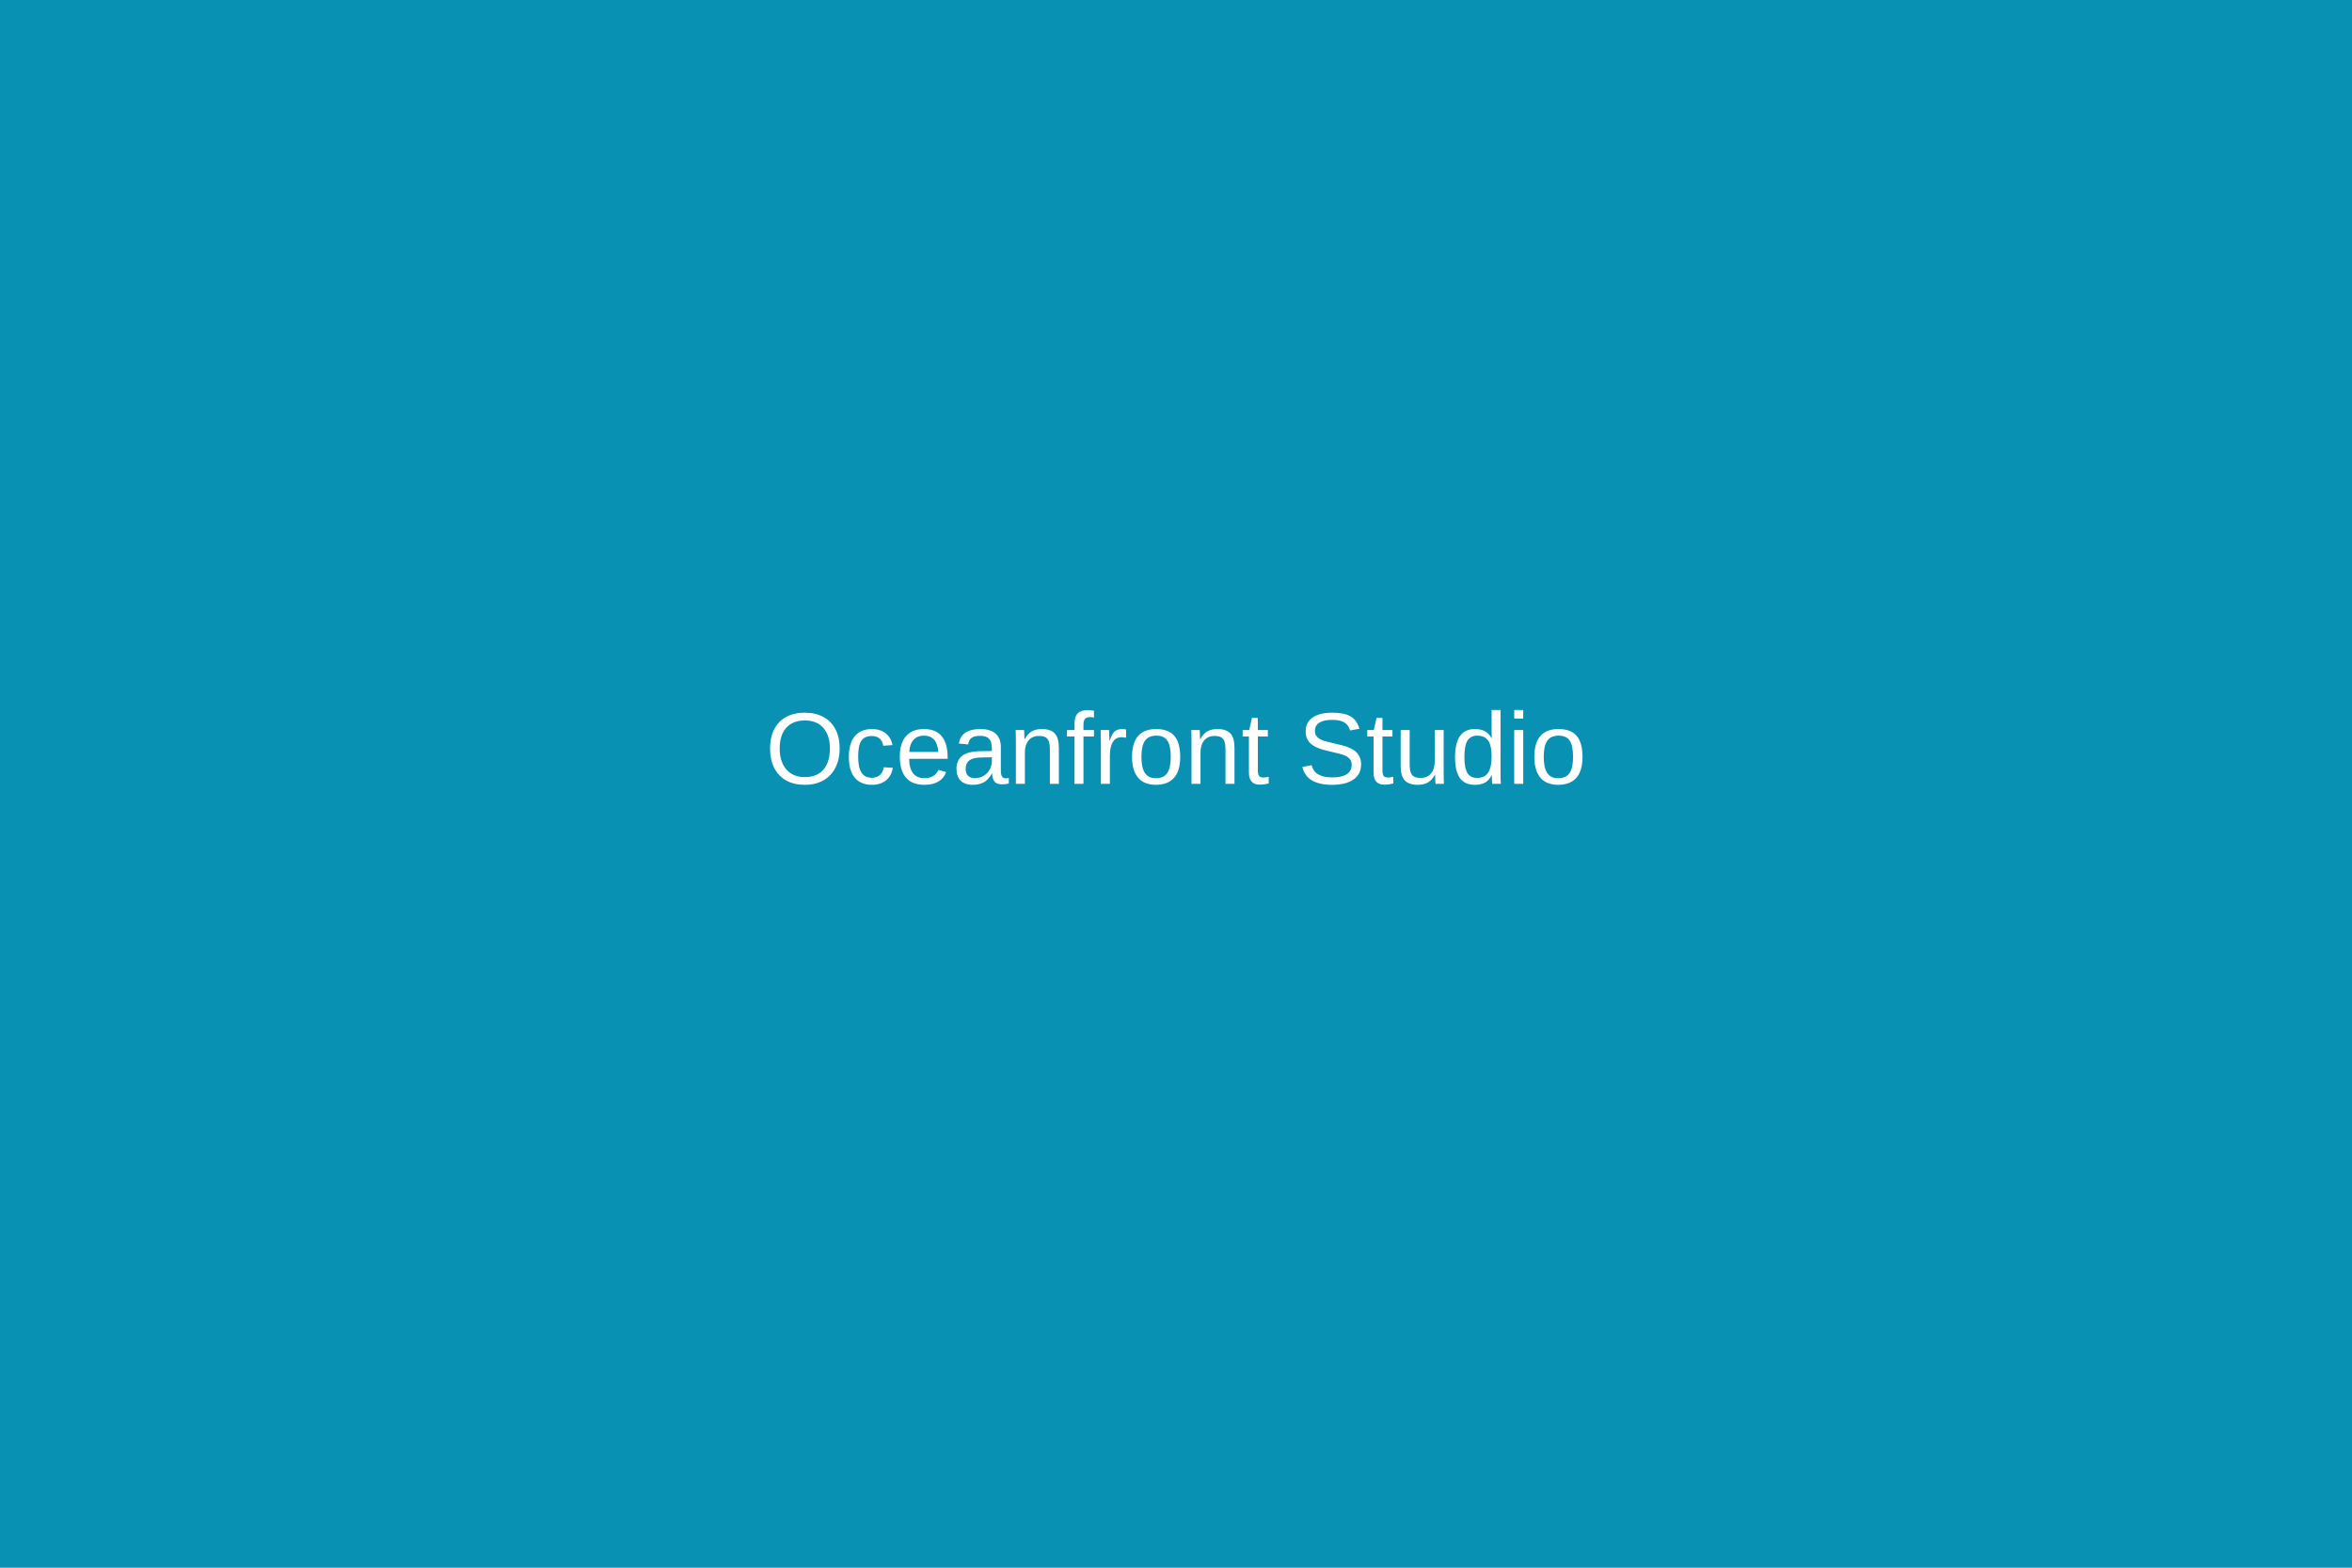
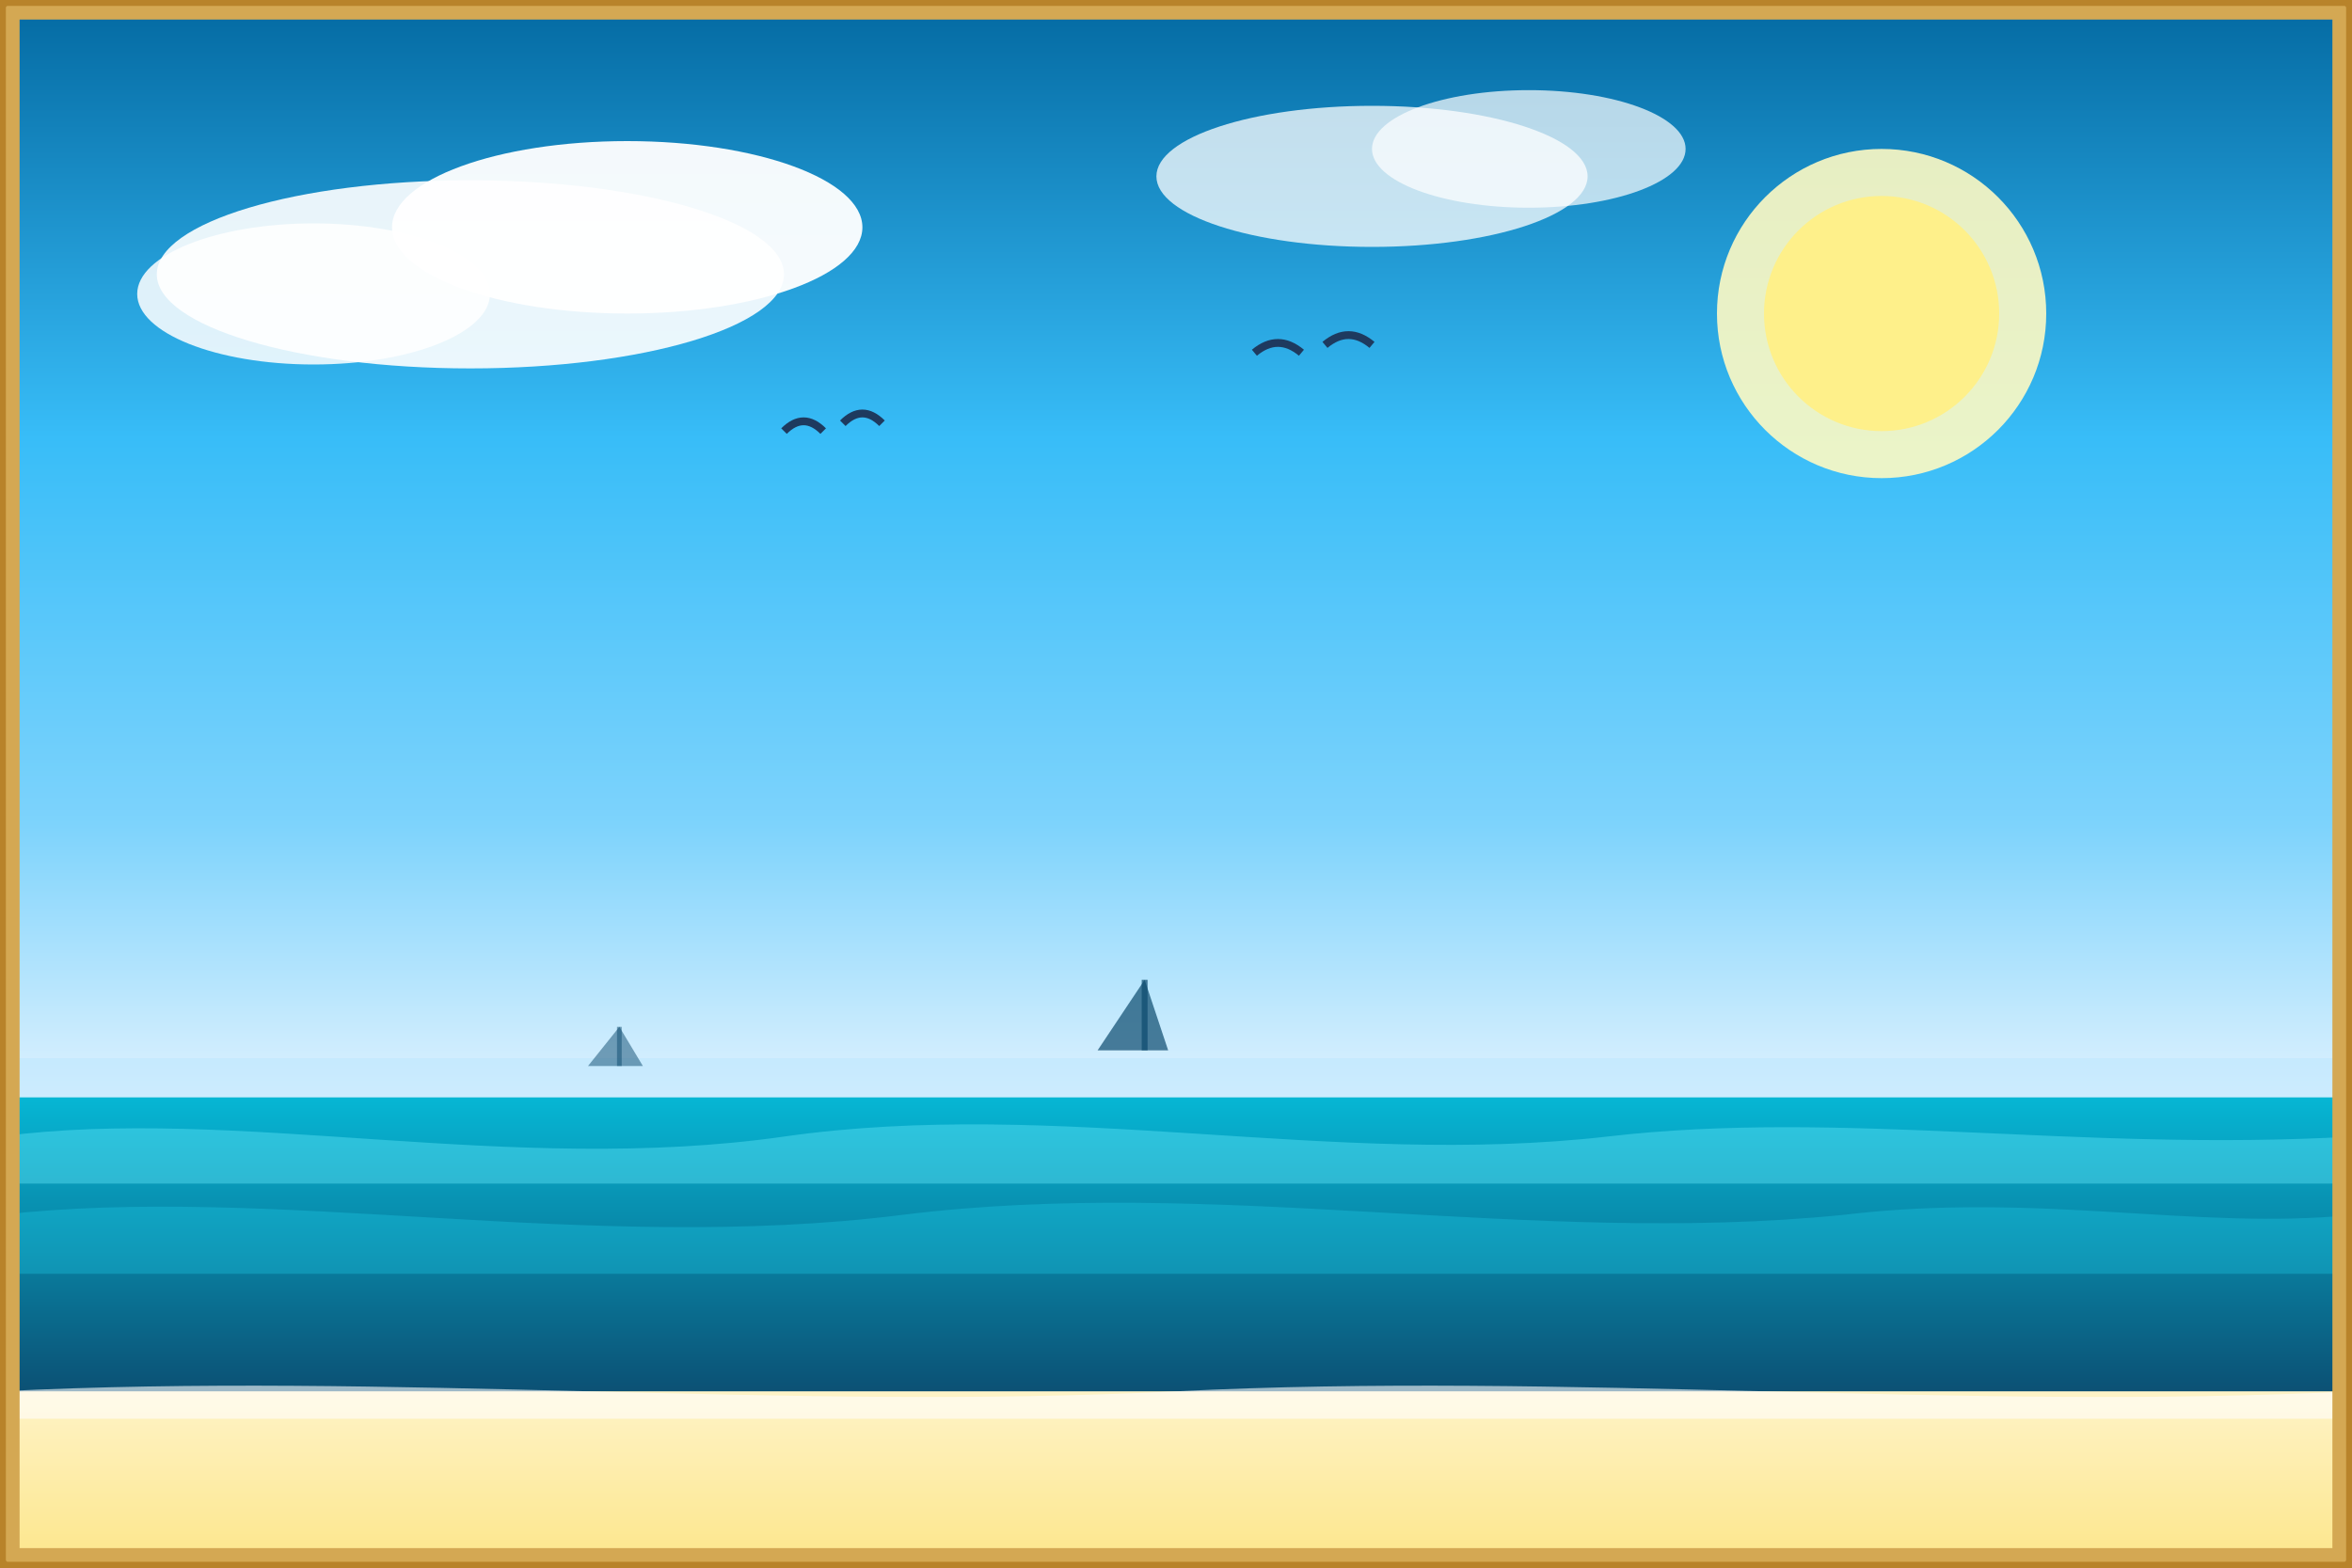
- <svg xmlns="http://www.w3.org/2000/svg" width="600" height="400" viewBox="0 0 600 400">
-   <rect width="600" height="400" fill="#0891b2" />
-   <text x="50%" y="50%" fill="#fff" font-size="26" font-family="Arial" text-anchor="middle">Oceanfront Studio</text>
+ <svg xmlns="http://www.w3.org/2000/svg" viewBox="0 0 600 400">
+   <defs>
+     <linearGradient id="sky2" x1="0" y1="0" x2="0" y2="1">
+       <stop offset="0%" stop-color="#0369a1" />
+       <stop offset="40%" stop-color="#38bdf8" />
+       <stop offset="75%" stop-color="#7dd3fc" />
+       <stop offset="100%" stop-color="#e0f2fe" />
+     </linearGradient>
+     <linearGradient id="ocean2" x1="0" y1="0" x2="0" y2="1">
+       <stop offset="0%" stop-color="#06b6d4" />
+       <stop offset="100%" stop-color="#0c4a6e" />
+     </linearGradient>
+     <linearGradient id="sand2" x1="0" y1="0" x2="0" y2="1">
+       <stop offset="0%" stop-color="#fef3c7" />
+       <stop offset="100%" stop-color="#fde68a" />
+     </linearGradient>
+   </defs>
+   <rect width="600" height="280" fill="url(#sky2)" />
+   <circle cx="480" cy="80" r="42" fill="#fef9c3" opacity="0.9" />
+   <circle cx="480" cy="80" r="30" fill="#fef08a" />
+   <ellipse cx="120" cy="70" rx="80" ry="24" fill="white" opacity="0.9" />
+   <ellipse cx="160" cy="58" rx="60" ry="22" fill="white" opacity="0.95" />
+   <ellipse cx="80" cy="75" rx="45" ry="18" fill="white" opacity="0.85" />
+   <ellipse cx="350" cy="45" rx="55" ry="18" fill="white" opacity="0.75" />
+   <ellipse cx="390" cy="38" rx="40" ry="15" fill="white" opacity="0.7" />
+   <path d="M200,110 Q205,105 210,110" stroke="#1e3a5f" stroke-width="2" fill="none" />
+   <path d="M215,108 Q220,103 225,108" stroke="#1e3a5f" stroke-width="2" fill="none" />
+   <path d="M320,90 Q326,85 332,90" stroke="#1e3a5f" stroke-width="2" fill="none" />
+   <path d="M338,88 Q344,83 350,88" stroke="#1e3a5f" stroke-width="2" fill="none" />
+   <rect y="270" width="600" height="16" fill="#bae6fd" opacity="0.5" />
+   <rect y="280" width="600" height="80" fill="url(#ocean2)" />
+   <path d="M0,290 C60,282 130,300 200,290 C270,280 340,298 410,290 C470,283 530,294 600,290 L600,302 L0,302Z" fill="#67e8f9" opacity="0.4" />
+   <path d="M0,310 C70,302 150,320 230,310 C310,300 390,318 470,310 C520,304 560,314 600,310 L600,325 L0,325Z" fill="#22d3ee" opacity="0.3" />
+   <path d="M280,268 L292,250 L298,268Z" fill="#0c4a6e" opacity="0.7" />
+   <line x1="292" y1="268" x2="292" y2="250" stroke="#0c4a6e" stroke-width="1.5" opacity="0.7" />
+   <path d="M150,272 L158,262 L164,272Z" fill="#0c4a6e" opacity="0.5" />
+   <line x1="158" y1="272" x2="158" y2="262" stroke="#0c4a6e" stroke-width="1.2" opacity="0.5" />
+   <rect y="355" width="600" height="45" fill="url(#sand2)" />
+   <path d="M0,355 C100,350 200,360 300,355 C400,350 500,360 600,355 L600,362 L0,362Z" fill="white" opacity="0.6" />
+   <rect x="0" y="0" width="600" height="400" fill="none" stroke="#d4a853" stroke-width="10" rx="2" />
+   <rect x="0" y="0" width="600" height="400" fill="none" stroke="#b8832a" stroke-width="3" rx="2" />
</svg>
